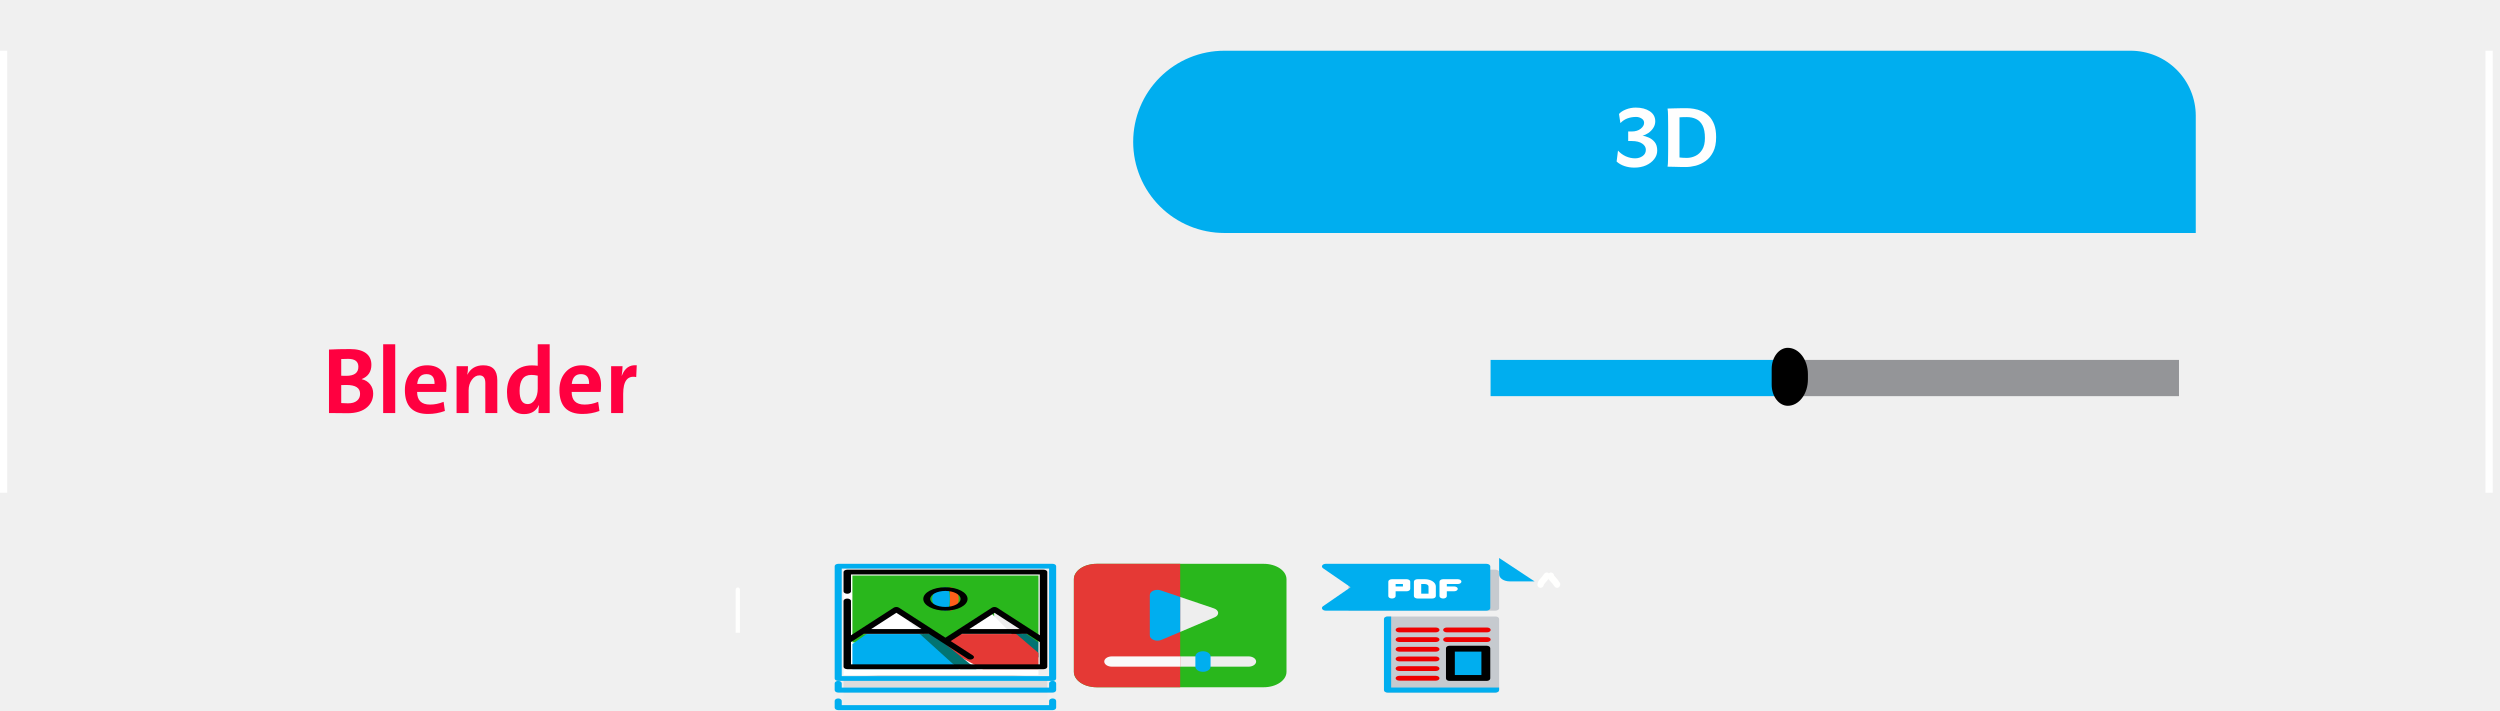
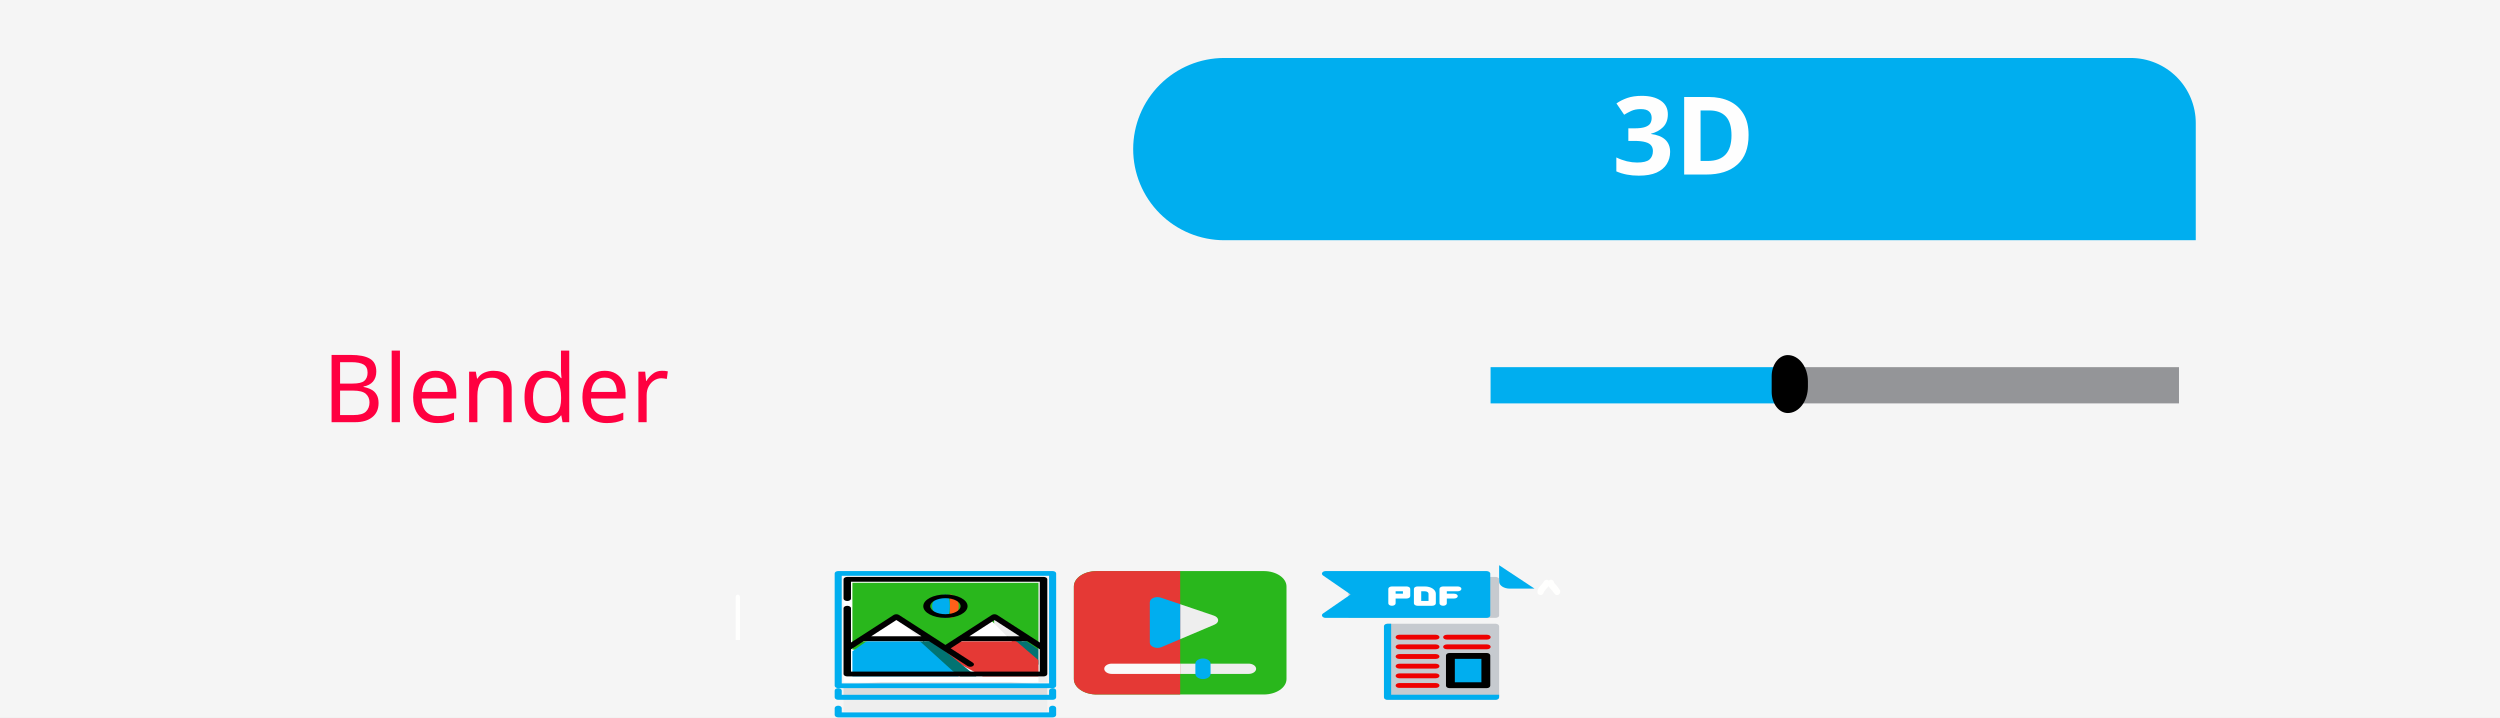
- <svg xmlns="http://www.w3.org/2000/svg" width="345" height="98" viewBox="0 0 345 98" fill="none">
-   <path d="M168.954 7H294.033C295.213 7 296.381 7.232 297.471 7.684C298.56 8.135 299.551 8.797 300.385 9.631C301.219 10.465 301.881 11.456 302.332 12.545C302.784 13.635 303.016 14.803 303.016 15.983V32.152H168.954C165.619 32.152 162.42 30.827 160.061 28.469C157.703 26.11 156.378 22.911 156.378 19.576C156.378 16.241 157.703 13.042 160.061 10.683C162.42 8.325 165.619 7 168.954 7Z" fill="#00AEEF" />
-   <path d="M225.539 23.132C225.051 23.132 224.592 23.059 224.162 22.912C223.737 22.766 223.381 22.558 223.093 22.29L223.283 20.781C223.586 21.118 223.945 21.381 224.36 21.572C224.78 21.757 225.209 21.85 225.649 21.85C226.04 21.85 226.384 21.745 226.682 21.535C226.979 21.325 227.128 21.037 227.128 20.671C227.128 20.329 226.96 20.044 226.623 19.814C226.286 19.58 225.805 19.462 225.18 19.462H224.689V18.144H225.18C225.683 18.144 226.093 18.02 226.411 17.77C226.728 17.521 226.887 17.248 226.887 16.95C226.887 16.701 226.772 16.503 226.542 16.357C226.313 16.21 226.062 16.137 225.788 16.137C225.363 16.137 224.973 16.201 224.616 16.328C224.26 16.45 223.925 16.669 223.613 16.987L223.422 15.727C223.642 15.473 223.967 15.263 224.396 15.097C224.826 14.931 225.271 14.848 225.729 14.848C226.521 14.848 227.167 15.017 227.67 15.354C228.173 15.69 228.425 16.152 228.425 16.738C228.425 17.075 228.332 17.385 228.146 17.668C227.961 17.946 227.731 18.178 227.458 18.364C227.189 18.544 226.926 18.662 226.667 18.715C226.926 18.759 227.214 18.85 227.531 18.986C227.849 19.123 228.122 19.333 228.352 19.616C228.581 19.899 228.696 20.288 228.696 20.781C228.696 21.21 228.557 21.604 228.278 21.96C228.005 22.316 227.631 22.602 227.158 22.817C226.684 23.027 226.145 23.132 225.539 23.132ZM232.644 23.051C232.458 23.051 232.224 23.049 231.94 23.044C231.662 23.039 231.384 23.032 231.105 23.022C230.827 23.017 230.593 23.012 230.402 23.007C230.217 23.002 230.124 23 230.124 23C230.163 22.78 230.185 22.446 230.19 21.997C230.2 21.547 230.205 21.049 230.205 20.502V17.507C230.205 16.97 230.2 16.469 230.19 16.005C230.185 15.541 230.163 15.2 230.124 14.98C230.29 14.97 230.529 14.963 230.842 14.958C231.159 14.948 231.494 14.941 231.845 14.936C232.197 14.931 232.502 14.929 232.761 14.929C233.063 14.929 233.396 14.958 233.757 15.017C234.123 15.075 234.484 15.183 234.841 15.339C235.202 15.495 235.532 15.722 235.83 16.02C236.132 16.318 236.374 16.704 236.555 17.177C236.735 17.651 236.826 18.237 236.826 18.935C236.826 19.755 236.689 20.432 236.416 20.964C236.147 21.496 235.798 21.916 235.368 22.224C234.943 22.526 234.489 22.741 234.006 22.868C233.522 22.99 233.068 23.051 232.644 23.051ZM232.775 21.791C233.186 21.791 233.581 21.701 233.962 21.52C234.348 21.34 234.663 21.049 234.907 20.649C235.156 20.244 235.28 19.709 235.28 19.045C235.28 18.317 235.173 17.744 234.958 17.324C234.743 16.904 234.448 16.606 234.072 16.43C233.701 16.25 233.276 16.159 232.797 16.159C232.646 16.159 232.465 16.162 232.255 16.166C232.05 16.171 231.889 16.179 231.772 16.189V21.733C231.879 21.743 232.019 21.755 232.189 21.77C232.365 21.784 232.561 21.791 232.775 21.791Z" fill="#FEFEFE" />
-   <path d="M300.7 49.668H247.7V54.668H300.7V49.668Z" fill="#949598" />
-   <path d="M247.7 49.668H205.7V54.668H247.7V49.668Z" fill="#00AEEF" />
-   <path d="M246.714 48C247.451 48 248.158 48.383 248.679 49.066C249.2 49.749 249.492 50.675 249.492 51.64V52.357C249.492 52.835 249.421 53.309 249.281 53.751C249.142 54.193 248.937 54.594 248.679 54.933C248.421 55.271 248.115 55.539 247.778 55.723C247.441 55.906 247.079 56 246.714 56C246.422 56 246.133 55.925 245.864 55.778C245.594 55.632 245.349 55.417 245.142 55.146C244.936 54.875 244.772 54.554 244.661 54.2C244.549 53.847 244.492 53.468 244.492 53.085V50.912C244.492 50.14 244.726 49.399 245.143 48.853C245.56 48.307 246.125 48 246.714 48Z" fill="black" />
-   <path d="M51.5 54.296C51.5 55.053 51.231 55.678 50.694 56.169C50.068 56.74 49.156 57.025 47.958 57.025L46.873 57.013C46.301 57.004 45.81 57 45.4 57V48.24C46.225 48.194 47.196 48.17 48.313 48.17C49.257 48.17 49.983 48.357 50.491 48.729C50.998 49.106 51.252 49.643 51.252 50.341C51.252 51.298 50.81 51.954 49.926 52.309V52.334C50.391 52.432 50.77 52.66 51.062 53.02C51.354 53.384 51.5 53.809 51.5 54.296ZM49.456 50.614C49.456 49.886 48.984 49.523 48.041 49.523C47.77 49.523 47.452 49.531 47.088 49.548V51.852C47.228 51.861 47.459 51.865 47.78 51.865C48.898 51.865 49.456 51.448 49.456 50.614ZM49.691 54.347C49.691 53.534 49.071 53.128 47.831 53.128C47.459 53.128 47.211 53.132 47.088 53.141V55.623C47.507 55.648 47.821 55.661 48.028 55.661C48.565 55.661 48.98 55.538 49.272 55.292C49.551 55.06 49.691 54.745 49.691 54.347ZM52.877 57V47.51H54.541V57H52.877ZM61.618 53.153C61.618 53.538 61.597 53.849 61.555 54.086H57.562C57.562 55.25 58.157 55.832 59.346 55.832C59.972 55.832 60.596 55.705 61.218 55.451L61.396 56.714C60.647 56.989 59.868 57.127 59.06 57.127C56.936 57.127 55.873 56.027 55.873 53.826C55.873 52.832 56.144 52.021 56.686 51.395C57.249 50.739 58 50.411 58.94 50.411C59.837 50.411 60.52 50.676 60.99 51.205C61.409 51.683 61.618 52.332 61.618 53.153ZM59.968 52.982C59.993 52.081 59.621 51.63 58.851 51.63C58.097 51.63 57.672 52.081 57.575 52.982H59.968ZM66.976 57V52.868C66.976 52.157 66.707 51.801 66.169 51.801C65.755 51.801 65.401 52.007 65.109 52.417C64.817 52.823 64.671 53.31 64.671 53.877V57H63.008V50.538H64.582C64.582 50.995 64.551 51.38 64.487 51.693H64.506C64.947 50.839 65.678 50.411 66.703 50.411C67.985 50.411 68.626 51.095 68.626 52.461V57H66.976ZM74.307 57C74.307 56.632 74.332 56.272 74.383 55.921H74.358C73.973 56.738 73.294 57.146 72.32 57.146C71.55 57.146 70.96 56.871 70.549 56.321C70.16 55.796 69.965 55.06 69.965 54.112C69.965 53.007 70.268 52.121 70.873 51.452C71.491 50.767 72.329 50.424 73.387 50.424C73.679 50.424 73.952 50.441 74.206 50.475V47.51H75.856V57H74.307ZM74.206 51.839C73.884 51.772 73.592 51.738 73.33 51.738C72.246 51.738 71.705 52.47 71.705 53.934C71.705 55.153 72.075 55.762 72.815 55.762C73.234 55.762 73.575 55.548 73.837 55.121C74.083 54.719 74.206 54.228 74.206 53.648V51.839ZM82.946 53.153C82.946 53.538 82.925 53.849 82.883 54.086H78.89C78.89 55.25 79.485 55.832 80.674 55.832C81.3 55.832 81.924 55.705 82.546 55.451L82.724 56.714C81.975 56.989 81.197 57.127 80.388 57.127C78.264 57.127 77.202 56.027 77.202 53.826C77.202 52.832 77.472 52.021 78.014 51.395C78.577 50.739 79.328 50.411 80.268 50.411C81.165 50.411 81.848 50.676 82.318 51.205C82.737 51.683 82.946 52.332 82.946 53.153ZM81.296 52.982C81.321 52.081 80.949 51.63 80.179 51.63C79.425 51.63 79 52.081 78.903 52.982H81.296ZM87.796 52.036C86.598 51.799 85.999 52.574 85.999 54.359V57H84.336V50.538H85.911C85.911 50.949 85.87 51.382 85.79 51.839H85.815C86.213 50.794 86.899 50.318 87.872 50.411L87.796 52.036Z" fill="#FF0040" />
-   <path d="M214.46 79.365C214.404 79.111 214.157 78.953 213.927 79.014C213.79 79.075 213.686 79.162 213.627 79.264C213.568 79.366 213.558 79.478 213.598 79.584L213.641 79.772L214.072 79.662L213.645 79.776C213.66 79.853 213.698 79.927 213.757 79.994C213.798 80.046 213.851 80.104 213.909 80.172C214.133 80.406 214.331 80.65 214.504 80.903C214.634 81.125 214.906 81.192 215.109 81.053C215.217 80.962 215.286 80.853 215.31 80.739C215.334 80.624 215.314 80.508 215.25 80.401C215.048 80.092 214.811 79.795 214.54 79.511C214.499 79.466 214.493 79.488 214.484 79.481L214.46 79.365Z" fill="#FFFFFE" />
-   <path d="M213.034 80.758C212.978 81.012 212.731 81.17 212.501 81.109C211.947 80.968 212.176 80.284 212.478 79.953C212.703 79.719 212.901 79.475 213.073 79.222C213.204 79 213.476 78.933 213.679 79.072C213.787 79.164 213.856 79.272 213.88 79.386C213.904 79.501 213.883 79.617 213.82 79.724C213.638 80.034 213.063 80.574 213.028 80.758H213.034Z" fill="#FFFFFE" />
-   <path d="M174.393 77.808H151.339C149.602 77.808 148.195 78.761 148.195 79.937V92.711C148.195 93.886 149.602 94.84 151.339 94.84H174.393C176.13 94.84 177.537 93.886 177.537 92.711V79.937C177.537 78.761 176.13 77.808 174.393 77.808Z" fill="#29B71C" />
-   <path d="M172.297 92.001H153.434C153.156 92.001 152.89 91.926 152.693 91.793C152.497 91.66 152.386 91.479 152.386 91.291C152.386 91.103 152.497 90.922 152.693 90.789C152.89 90.656 153.156 90.582 153.434 90.582H172.297C172.575 90.582 172.842 90.656 173.038 90.789C173.235 90.922 173.345 91.103 173.345 91.291C173.345 91.479 173.235 91.66 173.038 91.793C172.842 91.926 172.575 92.001 172.297 92.001Z" fill="#EEEEEE" />
-   <path d="M166.01 92.71C165.732 92.71 165.466 92.636 165.269 92.503C165.073 92.37 164.962 92.189 164.962 92.001V90.582C164.962 90.393 165.073 90.213 165.269 90.08C165.466 89.947 165.732 89.872 166.01 89.872C166.288 89.872 166.555 89.947 166.751 90.08C166.948 90.213 167.058 90.393 167.058 90.582V92.001C167.058 92.189 166.948 92.37 166.751 92.503C166.555 92.636 166.288 92.71 166.01 92.71Z" fill="#00AEEF" />
-   <path d="M167.53 83.96L160.194 81.477C160.035 81.422 159.857 81.396 159.679 81.401C159.5 81.406 159.327 81.442 159.174 81.505C159.022 81.569 158.896 81.657 158.809 81.763C158.721 81.868 158.675 81.987 158.675 82.108V87.7C158.676 87.827 158.727 87.951 158.823 88.059C158.919 88.168 159.056 88.257 159.219 88.318C159.371 88.379 159.545 88.411 159.722 88.41C159.919 88.41 160.111 88.374 160.278 88.303L167.613 85.195C167.772 85.128 167.902 85.034 167.988 84.921C168.075 84.809 168.116 84.683 168.106 84.556C168.096 84.431 168.038 84.311 167.936 84.206C167.835 84.101 167.695 84.016 167.53 83.96Z" fill="#EEEEEE" />
-   <path d="M151.339 77.808C150.505 77.808 149.705 78.032 149.116 78.431C148.526 78.83 148.195 79.372 148.195 79.937V92.711C148.195 93.275 148.526 93.817 149.116 94.216C149.705 94.615 150.505 94.84 151.339 94.84H162.866V77.808H151.339Z" fill="#E53935" />
-   <path d="M153.434 90.582C153.156 90.582 152.89 90.656 152.693 90.789C152.497 90.922 152.386 91.103 152.386 91.291C152.386 91.479 152.497 91.66 152.693 91.793C152.89 91.926 153.156 92.001 153.434 92.001H162.866V90.582H153.434Z" fill="#FAFAFA" />
-   <path d="M160.194 81.477C160.035 81.422 159.857 81.396 159.679 81.401C159.5 81.406 159.327 81.442 159.174 81.505C159.022 81.569 158.896 81.657 158.809 81.763C158.721 81.868 158.675 81.987 158.675 82.108V87.7C158.676 87.827 158.727 87.951 158.823 88.059C158.919 88.168 159.056 88.257 159.219 88.318C159.371 88.379 159.545 88.411 159.722 88.41C159.919 88.41 160.111 88.374 160.278 88.303L162.866 87.204V82.378L160.194 81.477Z" fill="#00AEEF" />
-   <path d="M208.347 80.231H211.77L206.88 77V79.261C206.88 79.797 207.536 80.231 208.347 80.231Z" fill="#00AEEF" />
-   <path d="M206.347 78.615H186.095V84.269H206.347C206.641 84.269 206.88 84.128 206.88 83.955V78.929C206.88 78.756 206.641 78.615 206.347 78.615Z" fill="#C6CACF" />
-   <path d="M205.136 84.269H182.95C182.486 84.269 182.253 83.882 182.582 83.656L186.381 81.038L182.582 78.42C182.253 78.194 182.486 77.808 182.95 77.808H205.136C205.424 77.808 205.657 77.968 205.657 78.167V83.91C205.657 84.108 205.424 84.269 205.136 84.269Z" fill="#00AEEF" />
-   <path d="M194.109 79.93H192.091C191.812 79.93 191.586 80.079 191.586 80.263V82.263C191.586 82.447 191.812 82.597 192.091 82.597C192.37 82.597 192.596 82.447 192.596 82.263V81.597H194.109C194.388 81.597 194.614 81.447 194.614 81.263V80.263C194.614 80.079 194.388 79.93 194.109 79.93ZM193.605 80.93H192.596V80.596H193.605V80.93Z" fill="white" />
-   <path d="M196.632 79.93H195.623C195.345 79.93 195.119 80.079 195.119 80.263V82.263C195.119 82.447 195.345 82.597 195.623 82.597H197.642C197.92 82.597 198.146 82.447 198.146 82.263V80.93C198.146 80.378 197.467 79.93 196.632 79.93ZM197.137 81.93H196.128V80.596H196.632C196.911 80.596 197.137 80.746 197.137 80.93L197.137 81.93Z" fill="white" />
-   <path d="M201.174 79.93H199.155C198.877 79.93 198.651 80.079 198.651 80.263V82.263C198.651 82.447 198.877 82.597 199.155 82.597C199.434 82.597 199.66 82.447 199.66 82.263V81.597H200.669C200.948 81.597 201.174 81.447 201.174 81.263C201.174 81.079 200.948 80.93 200.669 80.93H199.66V80.596H201.174C201.453 80.596 201.678 80.447 201.678 80.263C201.678 80.079 201.452 79.93 201.174 79.93Z" fill="white" />
-   <path d="M206.383 95.577H191.483C191.208 95.577 190.986 95.42 190.986 95.227V85.427C190.986 85.234 191.208 85.077 191.483 85.077H206.383C206.657 85.077 206.88 85.234 206.88 85.427V95.227C206.88 95.42 206.657 95.577 206.383 95.577Z" fill="#C6CACF" />
-   <path d="M191.979 94.877V85.077H191.483C191.208 85.077 190.986 85.234 190.986 85.427V95.227C190.986 95.42 191.208 95.577 191.483 95.577H206.383C206.657 95.577 206.88 95.42 206.88 95.227V94.877H191.979Z" fill="#00AEEF" />
-   <path d="M205.187 93.961H200.014C199.755 93.961 199.544 93.806 199.544 93.615V89.461C199.544 89.27 199.755 89.115 200.014 89.115H205.187C205.447 89.115 205.657 89.27 205.657 89.461V93.615C205.657 93.806 205.447 93.961 205.187 93.961Z" fill="black" />
-   <path d="M204.434 89.923H200.767V93.154H204.434V89.923Z" fill="#00AEEF" />
-   <path d="M205.21 87.264H199.66C199.381 87.264 199.155 87.114 199.155 86.93C199.155 86.746 199.381 86.597 199.66 86.597H205.21C205.489 86.597 205.715 86.746 205.715 86.93C205.715 87.114 205.489 87.264 205.21 87.264Z" fill="#EF0000" />
-   <path d="M205.21 88.597H199.66C199.381 88.597 199.155 88.448 199.155 88.264C199.155 88.08 199.381 87.93 199.66 87.93H205.21C205.489 87.93 205.715 88.08 205.715 88.264C205.715 88.448 205.489 88.597 205.21 88.597Z" fill="#EF0000" />
-   <path d="M198.146 87.264H193.1C192.821 87.264 192.595 87.114 192.595 86.93C192.595 86.746 192.821 86.597 193.1 86.597H198.146C198.424 86.597 198.65 86.746 198.65 86.93C198.65 87.114 198.424 87.264 198.146 87.264Z" fill="#EF0000" />
-   <path d="M198.145 88.597H193.099C192.821 88.597 192.595 88.448 192.595 88.264C192.595 88.08 192.821 87.93 193.099 87.93H198.145C198.424 87.93 198.65 88.08 198.65 88.264C198.65 88.448 198.424 88.597 198.145 88.597Z" fill="#EF0000" />
-   <path d="M198.145 89.931H193.099C192.821 89.931 192.595 89.781 192.595 89.597C192.595 89.413 192.821 89.264 193.099 89.264H198.145C198.424 89.264 198.65 89.413 198.65 89.597C198.65 89.781 198.424 89.931 198.145 89.931Z" fill="#EF0000" />
-   <path d="M198.145 91.264H193.099C192.821 91.264 192.595 91.115 192.595 90.93C192.595 90.746 192.821 90.597 193.099 90.597H198.145C198.424 90.597 198.65 90.746 198.65 90.93C198.65 91.115 198.424 91.264 198.145 91.264Z" fill="#EF0000" />
-   <path d="M198.145 92.597H193.099C192.821 92.597 192.595 92.448 192.595 92.264C192.595 92.08 192.821 91.931 193.099 91.931H198.145C198.424 91.931 198.65 92.08 198.65 92.264C198.65 92.448 198.424 92.597 198.145 92.597Z" fill="#EF0000" />
-   <path d="M198.145 93.931H193.099C192.821 93.931 192.595 93.782 192.595 93.597C192.595 93.413 192.821 93.264 193.099 93.264H198.145C198.424 93.264 198.65 93.413 198.65 93.597C198.65 93.782 198.424 93.931 198.145 93.931Z" fill="#EF0000" />
-   <path d="M116.407 95.173V97.192H144.527V95.173L130.531 93.961L116.407 95.173Z" fill="#EEEEEE" />
-   <path d="M116.407 93.558V95.577H144.527V93.558L130.531 92.346L116.407 93.558Z" fill="#DCDCDC" />
-   <path d="M144.527 78.615V93.154H142.693L138.414 85.885L142.693 78.615H144.527Z" fill="#EEEEEE" />
-   <path d="M143.305 78.615V79.844L138.874 85.885L143.305 91.925V93.154H116.407V78.615H143.305Z" fill="white" />
-   <path d="M117.631 79.423V88.637L130.468 89.923L143.305 88.637V79.423H117.631Z" fill="#29B71C" />
-   <path d="M131.079 81.039V84.269C131.754 84.269 132.301 83.546 132.301 82.654C132.301 81.762 131.754 81.039 131.079 81.039Z" fill="#FE5F1A" />
-   <path d="M130.59 81.039C130.86 81.039 131.079 81.762 131.079 82.654C131.079 83.546 130.86 84.269 130.59 84.269C129.51 84.269 128.634 83.546 128.634 82.654C128.634 81.762 129.51 81.039 130.59 81.039Z" fill="#00AEEF" />
-   <path d="M143.304 90.731L135.969 86.692L141.422 87.337L143.305 88.639L143.304 90.731Z" fill="#027372" />
-   <path d="M140.339 87.568L136.85 85.885L132.357 87.568L129.856 89.23L135.625 92.346H143.305V90.108L140.339 87.568Z" fill="#E53935" />
-   <path d="M142.082 87.442L141.057 87.5L137.192 86.305V84.269L142.082 87.442Z" fill="#EEEEEE" />
-   <path d="M132.301 87.5L136.431 84.269L139.637 87.5L132.301 87.5Z" fill="white" />
-   <path d="M134.746 92.346H132.511L123.743 86.692L128.599 87.365L134.746 92.346Z" fill="#027372" />
-   <path d="M127.027 87.568L132.302 92.346H117.631V88.871L119.484 87.568L123.731 85.885L127.027 87.568Z" fill="#00AEEF" />
-   <path d="M128.634 87.442L127.608 87.5L123.743 86.305V84.269L128.634 87.442Z" fill="#EEEEEE" />
-   <path d="M118.853 87.5L123.671 84.269L127.411 87.5L118.853 87.5Z" fill="white" />
-   <path d="M145.262 96.385C144.993 96.385 144.774 96.54 144.774 96.731V97.308H116.161V96.731C116.161 96.54 115.942 96.385 115.673 96.385C115.403 96.385 115.185 96.54 115.185 96.731V97.654C115.185 97.845 115.403 98 115.673 98H145.262C145.532 98 145.75 97.845 145.75 97.654V96.731C145.75 96.54 145.532 96.385 145.262 96.385Z" fill="#00AEEF" />
-   <path d="M145.262 93.961C144.993 93.961 144.774 94.116 144.774 94.308V94.885H116.161V94.308C116.161 94.116 115.942 93.961 115.673 93.961C115.403 93.961 115.185 94.116 115.185 94.308V95.231C115.185 95.422 115.403 95.577 115.673 95.577H145.262C145.532 95.577 145.75 95.422 145.75 95.231V94.308C145.75 94.116 145.532 93.961 145.262 93.961Z" fill="#00AEEF" />
-   <path d="M145.262 77.808H115.673C115.403 77.808 115.185 77.954 115.185 78.135V93.634C115.185 93.815 115.403 93.962 115.673 93.962H145.262C145.532 93.962 145.75 93.815 145.75 93.634V78.135C145.75 77.954 145.532 77.808 145.262 77.808ZM144.774 93.307H116.161V78.463H144.774V93.307Z" fill="#00AEEF" />
-   <path d="M133.524 82.654C133.524 81.763 132.153 81.039 130.468 81.039C128.782 81.039 127.411 81.763 127.411 82.654C127.411 83.545 128.782 84.269 130.468 84.269C132.153 84.269 133.524 83.545 133.524 82.654ZM128.376 82.654C128.376 82.044 129.314 81.549 130.468 81.549C131.621 81.549 132.559 82.044 132.559 82.654C132.559 83.263 131.621 83.759 130.468 83.759C129.314 83.759 128.376 83.263 128.376 82.654Z" fill="black" />
-   <path d="M116.407 92.014C116.407 92.197 116.638 92.346 116.922 92.346H144.013C144.297 92.346 144.527 92.197 144.527 92.014V78.947C144.527 78.764 144.297 78.615 144.013 78.615H116.922C116.638 78.615 116.407 78.764 116.407 78.947V81.605C116.407 81.788 116.638 81.937 116.922 81.937C117.206 81.937 117.436 81.788 117.436 81.605V79.28H143.498V87.668L137.604 83.862C137.403 83.732 137.077 83.732 136.876 83.862L130.467 88.001L124.058 83.862C123.857 83.732 123.532 83.732 123.331 83.862L117.436 87.668V82.934C117.436 82.75 117.206 82.602 116.922 82.602C116.638 82.602 116.407 82.75 116.407 82.934V92.014ZM137.24 84.566L140.713 86.809H133.767L137.24 84.566ZM123.695 84.566L127.168 86.809H120.221L123.695 84.566ZM119.192 87.474H128.197L130.103 88.705C130.104 88.706 133.533 90.92 133.533 90.92C133.633 90.985 133.765 91.017 133.897 91.017C134.028 91.017 134.16 90.985 134.26 90.92C134.461 90.79 134.461 90.58 134.26 90.45L131.195 88.47L132.738 87.474H141.742L143.498 88.608V91.682H117.436V88.608L119.192 87.474Z" fill="black" />
-   <path fill-rule="evenodd" clip-rule="evenodd" d="M101.819 81.065C101.981 81.065 102.114 81.207 102.114 81.38V87.317H101.524V81.38C101.524 81.204 101.656 81.065 101.819 81.065Z" fill="#FFFFFE" />
-   <g filter="url(#filter0_d_74_7973)">
-     <mask id="path-55-inside-1_74_7973" fill="white">
-       <path d="M307.492 73H51.492V73H307.492V73Z" />
+ <svg xmlns="http://www.w3.org/2000/svg" width="345" height="99" viewBox="0 0 345 99" fill="none">
+   <rect width="345" height="99" fill="#F5F5F5" />
+   <g filter="url(#filter0_d_0_1)">
+     <mask id="path-1-inside-1_0_1" fill="white">
+       <path d="M307.492 1H51.492H307.492Z" />
    </mask>
-     <path d="M307.492 73H51.492V73H307.492V73Z" fill="#231F20" />
-     <path d="M307.492 72.7H51.492V73.3H307.492V72.7ZM51.492 73.3H307.492V72.7H51.492V73.3Z" fill="black" mask="url(#path-55-inside-1_74_7973)" />
+     <path d="M307.492 1H51.492H307.492Z" fill="#231F20" />
+     <path d="M307.492 1H51.492H307.492Z" stroke="black" stroke-width="0.6" mask="url(#path-1-inside-1_0_1)" />
  </g>
-   <path d="M343.492 7L343.492 68" stroke="white" />
-   <path d="M0.492 7L0.492 68" stroke="white" />
+   <path d="M168.954 8H294.033C295.213 8 296.381 8.232 297.471 8.684C298.56 9.135 299.551 9.797 300.385 10.631C301.219 11.465 301.881 12.456 302.332 13.545C302.784 14.635 303.016 15.803 303.016 16.983V33.152H168.954C165.619 33.152 162.42 31.827 160.061 29.469C157.703 27.11 156.378 23.911 156.378 20.576C156.378 17.241 157.703 14.042 160.061 11.683C162.42 9.325 165.619 8 168.954 8Z" fill="#00AEEF" />
+   <text fill="#FEFEFE" xml:space="preserve" style="white-space: pre" font-family="Harmattan" font-size="15" font-weight="bold" letter-spacing="0em">
+     <tspan x="222.492" y="24.087">3D </tspan>
+   </text>
+   <path d="M300.7 50.668H247.7V55.668H300.7V50.668Z" fill="#949598" />
+   <path d="M247.7 50.668H205.7V55.668H247.7V50.668Z" fill="#00AEEF" />
+   <path d="M246.714 49C247.451 49 248.158 49.383 248.679 50.066C249.2 50.749 249.492 51.675 249.492 52.64V53.357C249.492 53.835 249.421 54.309 249.281 54.751C249.142 55.193 248.937 55.594 248.679 55.933C248.421 56.271 248.115 56.539 247.778 56.723C247.441 56.906 247.079 57 246.714 57C246.422 57 246.133 56.925 245.864 56.778C245.594 56.632 245.349 56.417 245.142 56.146C244.936 55.875 244.772 55.554 244.661 55.2C244.549 54.847 244.492 54.468 244.492 54.085V51.912C244.492 51.14 244.726 50.399 245.143 49.853C245.56 49.307 246.125 49 246.714 49Z" fill="black" />
+   <text fill="#FF0040" xml:space="preserve" style="white-space: pre" font-family="Bahij TheSansArabic" font-size="13" font-weight="500" letter-spacing="0em">
+     <tspan x="44.492" y="58.261">Blender </tspan>
+   </text>
+   <path d="M214.46 80.364C214.404 80.11 214.157 79.952 213.927 80.013C213.79 80.075 213.686 80.162 213.627 80.264C213.568 80.366 213.558 80.477 213.598 80.583L213.641 80.771L214.072 80.661L213.645 80.775C213.66 80.852 213.698 80.926 213.757 80.993C213.798 81.045 213.851 81.103 213.909 81.171C214.133 81.405 214.331 81.65 214.504 81.902C214.634 82.124 214.906 82.191 215.109 82.052C215.217 81.961 215.286 81.853 215.31 81.738C215.334 81.624 215.314 81.507 215.25 81.4C215.048 81.092 214.811 80.794 214.54 80.51C214.499 80.465 214.493 80.487 214.484 80.48L214.46 80.364Z" fill="#FFFFFE" />
+   <path d="M213.034 81.758C212.978 82.012 212.731 82.17 212.501 82.109C211.947 81.968 212.176 81.284 212.478 80.953C212.703 80.719 212.901 80.475 213.073 80.222C213.204 80 213.476 79.933 213.679 80.072C213.787 80.164 213.856 80.272 213.88 80.386C213.904 80.501 213.883 80.617 213.82 80.724C213.638 81.034 213.063 81.574 213.028 81.758H213.034Z" fill="#FFFFFE" />
+   <path d="M174.393 78.808H151.339C149.602 78.808 148.195 79.761 148.195 80.937V93.711C148.195 94.886 149.602 95.84 151.339 95.84H174.393C176.13 95.84 177.537 94.886 177.537 93.711V80.937C177.537 79.761 176.13 78.808 174.393 78.808Z" fill="#29B71C" />
+   <path d="M172.297 93.001H153.434C153.156 93.001 152.89 92.927 152.693 92.793C152.497 92.66 152.386 92.48 152.386 92.292C152.386 92.103 152.497 91.923 152.693 91.79C152.89 91.657 153.156 91.582 153.434 91.582H172.297C172.575 91.582 172.842 91.657 173.038 91.79C173.235 91.923 173.345 92.103 173.345 92.292C173.345 92.48 173.235 92.66 173.038 92.793C172.842 92.927 172.575 93.001 172.297 93.001Z" fill="#EEEEEE" />
+   <path d="M166.01 93.711C165.732 93.711 165.466 93.636 165.269 93.503C165.073 93.37 164.962 93.189 164.962 93.001V91.582C164.962 91.394 165.073 91.213 165.269 91.08C165.466 90.947 165.732 90.872 166.01 90.872C166.288 90.872 166.555 90.947 166.751 91.08C166.948 91.213 167.058 91.394 167.058 91.582V93.001C167.058 93.189 166.948 93.37 166.751 93.503C166.555 93.636 166.288 93.711 166.01 93.711Z" fill="#00AEEF" />
+   <path d="M167.53 84.96L160.194 82.476C160.035 82.422 159.857 82.396 159.679 82.401C159.5 82.406 159.327 82.442 159.174 82.505C159.022 82.569 158.896 82.657 158.809 82.763C158.721 82.868 158.675 82.987 158.675 83.108V88.7C158.676 88.827 158.727 88.951 158.823 89.059C158.919 89.168 159.056 89.257 159.219 89.317C159.371 89.379 159.545 89.411 159.722 89.41C159.919 89.41 160.111 89.373 160.278 89.303L167.613 86.195C167.772 86.128 167.902 86.033 167.988 85.921C168.075 85.809 168.116 85.683 168.106 85.556C168.096 85.431 168.038 85.31 167.936 85.206C167.835 85.101 167.695 85.016 167.53 84.96Z" fill="#EEEEEE" />
+   <path d="M151.339 78.808C150.505 78.808 149.705 79.032 149.116 79.431C148.526 79.83 148.195 80.372 148.195 80.937V93.711C148.195 94.275 148.526 94.817 149.116 95.216C149.705 95.615 150.505 95.84 151.339 95.84H162.866V78.808H151.339Z" fill="#E53935" />
+   <path d="M153.434 91.582C153.156 91.582 152.89 91.657 152.693 91.79C152.497 91.923 152.386 92.103 152.386 92.292C152.386 92.48 152.497 92.66 152.693 92.793C152.89 92.927 153.156 93.001 153.434 93.001H162.866V91.582H153.434Z" fill="#FAFAFA" />
+   <path d="M160.194 82.476C160.035 82.422 159.857 82.396 159.679 82.401C159.5 82.406 159.327 82.442 159.174 82.505C159.022 82.569 158.896 82.657 158.809 82.763C158.721 82.868 158.675 82.987 158.675 83.108V88.7C158.676 88.827 158.727 88.951 158.823 89.059C158.919 89.168 159.056 89.257 159.219 89.317C159.371 89.379 159.545 89.411 159.722 89.41C159.919 89.41 160.111 89.373 160.278 89.303L162.866 88.203V83.378L160.194 82.476Z" fill="#00AEEF" />
+   <path d="M208.347 81.231H211.77L206.88 78V80.261C206.88 80.797 207.537 81.231 208.347 81.231Z" fill="#00AEEF" />
+   <path d="M206.347 79.615H186.095V85.269H206.347C206.641 85.269 206.879 85.128 206.879 84.955V79.929C206.879 79.756 206.641 79.615 206.347 79.615Z" fill="#C6CACF" />
+   <path d="M205.136 85.269H182.95C182.486 85.269 182.253 84.882 182.582 84.656L186.381 82.038L182.582 79.42C182.253 79.194 182.486 78.808 182.95 78.808H205.136C205.424 78.808 205.657 78.968 205.657 79.167V84.91C205.657 85.108 205.424 85.269 205.136 85.269Z" fill="#00AEEF" />
+   <path d="M194.109 80.93H192.091C191.812 80.93 191.586 81.079 191.586 81.263V83.263C191.586 83.447 191.812 83.597 192.091 83.597C192.37 83.597 192.596 83.447 192.596 83.263V82.597H194.109C194.388 82.597 194.614 82.447 194.614 82.263V81.263C194.614 81.079 194.388 80.93 194.109 80.93ZM193.605 81.93H192.596V81.596H193.605V81.93Z" fill="white" />
+   <path d="M196.632 80.93H195.623C195.345 80.93 195.119 81.079 195.119 81.263V83.263C195.119 83.447 195.345 83.597 195.623 83.597H197.642C197.92 83.597 198.146 83.447 198.146 83.263V81.93C198.146 81.378 197.467 80.93 196.632 80.93ZM197.137 82.93H196.128V81.596H196.632C196.911 81.596 197.137 81.746 197.137 81.93L197.137 82.93Z" fill="white" />
+   <path d="M201.174 80.93H199.155C198.877 80.93 198.651 81.079 198.651 81.263V83.263C198.651 83.447 198.877 83.597 199.155 83.597C199.434 83.597 199.66 83.447 199.66 83.263V82.597H200.669C200.948 82.597 201.174 82.447 201.174 82.263C201.174 82.079 200.948 81.93 200.669 81.93H199.66V81.596H201.174C201.452 81.596 201.678 81.447 201.678 81.263C201.678 81.079 201.452 80.93 201.174 80.93Z" fill="white" />
+   <path d="M206.383 96.577H191.483C191.208 96.577 190.986 96.42 190.986 96.227V86.427C190.986 86.234 191.208 86.077 191.483 86.077H206.383C206.657 86.077 206.88 86.234 206.88 86.427V96.227C206.88 96.421 206.657 96.577 206.383 96.577Z" fill="#C6CACF" />
+   <path d="M191.979 95.877V86.077H191.483C191.208 86.077 190.986 86.234 190.986 86.427V96.227C190.986 96.421 191.208 96.577 191.483 96.577H206.383C206.657 96.577 206.88 96.42 206.88 96.227V95.877H191.979Z" fill="#00AEEF" />
+   <path d="M205.187 94.961H200.014C199.755 94.961 199.544 94.806 199.544 94.615V90.461C199.544 90.27 199.755 90.115 200.014 90.115H205.187C205.447 90.115 205.657 90.27 205.657 90.461V94.615C205.657 94.806 205.446 94.961 205.187 94.961Z" fill="black" />
+   <path d="M204.434 90.923H200.767V94.154H204.434V90.923Z" fill="#00AEEF" />
+   <path d="M205.21 88.263H199.66C199.381 88.263 199.155 88.114 199.155 87.93C199.155 87.746 199.381 87.597 199.66 87.597H205.21C205.489 87.597 205.715 87.746 205.715 87.93C205.715 88.114 205.489 88.263 205.21 88.263Z" fill="#EF0000" />
+   <path d="M205.21 89.596H199.66C199.381 89.596 199.155 89.447 199.155 89.263C199.155 89.079 199.381 88.93 199.66 88.93H205.21C205.489 88.93 205.715 89.079 205.715 89.263C205.715 89.447 205.489 89.596 205.21 89.596Z" fill="#EF0000" />
+   <path d="M198.146 88.263H193.1C192.821 88.263 192.595 88.114 192.595 87.93C192.595 87.746 192.821 87.597 193.1 87.597H198.146C198.424 87.597 198.65 87.746 198.65 87.93C198.65 88.114 198.424 88.263 198.146 88.263Z" fill="#EF0000" />
+   <path d="M198.146 89.596H193.1C192.821 89.596 192.595 89.447 192.595 89.263C192.595 89.079 192.821 88.93 193.1 88.93H198.146C198.424 88.93 198.65 89.079 198.65 89.263C198.65 89.447 198.424 89.596 198.146 89.596Z" fill="#EF0000" />
+   <path d="M198.146 90.93H193.1C192.821 90.93 192.595 90.781 192.595 90.597C192.595 90.413 192.821 90.264 193.1 90.264H198.146C198.424 90.264 198.65 90.413 198.65 90.597C198.65 90.781 198.424 90.93 198.146 90.93Z" fill="#EF0000" />
+   <path d="M198.146 92.263H193.1C192.821 92.263 192.595 92.114 192.595 91.93C192.595 91.746 192.821 91.597 193.1 91.597H198.146C198.424 91.597 198.65 91.746 198.65 91.93C198.65 92.114 198.424 92.263 198.146 92.263Z" fill="#EF0000" />
+   <path d="M198.146 93.597H193.1C192.821 93.597 192.595 93.448 192.595 93.264C192.595 93.08 192.821 92.931 193.1 92.931H198.146C198.424 92.931 198.65 93.08 198.65 93.264C198.65 93.448 198.424 93.597 198.146 93.597Z" fill="#EF0000" />
+   <path d="M198.146 94.93H193.1C192.821 94.93 192.595 94.781 192.595 94.597C192.595 94.413 192.821 94.264 193.1 94.264H198.146C198.424 94.264 198.65 94.413 198.65 94.597C198.65 94.781 198.424 94.93 198.146 94.93Z" fill="#EF0000" />
+   <path d="M116.407 96.174V98.193H144.527V96.174L130.531 94.962L116.407 96.174Z" fill="#EEEEEE" />
+   <path d="M116.407 94.557V96.576H144.527V94.557L130.531 93.346L116.407 94.557Z" fill="#DCDCDC" />
+   <path d="M144.527 79.615V94.154H142.693L138.414 86.885L142.693 79.615H144.527Z" fill="#EEEEEE" />
+   <path d="M143.305 79.615V80.844L138.874 86.885L143.305 92.925V94.154H116.407V79.615H143.305Z" fill="white" />
+   <path d="M117.631 80.423V89.637L130.468 90.923L143.305 89.637V80.423H117.631Z" fill="#29B71C" />
+   <path d="M131.079 82.038V85.269C131.754 85.269 132.301 84.546 132.301 83.653C132.301 82.761 131.754 82.038 131.079 82.038Z" fill="#FE5F1A" />
+   <path d="M130.59 82.038C130.86 82.038 131.079 82.761 131.079 83.653C131.079 84.546 130.86 85.269 130.59 85.269C129.51 85.269 128.634 84.546 128.634 83.653C128.634 82.761 129.51 82.038 130.59 82.038Z" fill="#00AEEF" />
+   <path d="M143.305 91.731L135.969 87.692L141.422 88.337L143.305 89.639L143.305 91.731Z" fill="#027372" />
+   <path d="M140.339 88.568L136.85 86.885L132.357 88.568L129.856 90.23L135.625 93.346H143.305V91.108L140.339 88.568Z" fill="#E53935" />
+   <path d="M142.082 88.443L141.057 88.5L137.192 87.305V85.269L142.082 88.443Z" fill="#EEEEEE" />
+   <path d="M132.301 88.5L136.431 85.269L139.637 88.5L132.301 88.5Z" fill="white" />
+   <path d="M134.746 93.346H132.511L123.743 87.692L128.599 88.365L134.746 93.346Z" fill="#027372" />
+   <path d="M127.027 88.568L132.302 93.346H117.631V89.871L119.484 88.568L123.731 86.885L127.027 88.568Z" fill="#00AEEF" />
+   <path d="M128.633 88.443L127.608 88.5L123.743 87.305V85.269L128.633 88.443Z" fill="#EEEEEE" />
+   <path d="M118.853 88.5L123.671 85.269L127.411 88.5L118.853 88.5Z" fill="white" />
+   <path d="M145.262 97.385C144.993 97.385 144.774 97.54 144.774 97.731V98.308H116.16V97.731C116.16 97.54 115.942 97.385 115.673 97.385C115.403 97.385 115.185 97.54 115.185 97.731V98.654C115.185 98.845 115.403 99 115.673 99H145.262C145.531 99 145.75 98.845 145.75 98.654V97.731C145.75 97.54 145.531 97.385 145.262 97.385Z" fill="#00AEEF" />
+   <path d="M145.262 94.962C144.993 94.962 144.774 95.117 144.774 95.308V95.885H116.16V95.308C116.16 95.117 115.942 94.962 115.673 94.962C115.403 94.962 115.185 95.117 115.185 95.308V96.231C115.185 96.422 115.403 96.577 115.673 96.577H145.262C145.531 96.577 145.75 96.422 145.75 96.231V95.308C145.75 95.117 145.531 94.962 145.262 94.962Z" fill="#00AEEF" />
+   <path d="M145.262 78.808H115.673C115.403 78.808 115.185 78.954 115.185 79.135V94.634C115.185 94.815 115.403 94.962 115.673 94.962H145.262C145.531 94.962 145.75 94.815 145.75 94.634V79.135C145.75 78.954 145.531 78.808 145.262 78.808ZM144.774 94.307H116.16V79.463H144.774V94.307Z" fill="#00AEEF" />
+   <path d="M133.524 83.653C133.524 82.763 132.153 82.038 130.468 82.038C128.782 82.038 127.411 82.763 127.411 83.653C127.411 84.544 128.782 85.269 130.468 85.269C132.153 85.269 133.524 84.544 133.524 83.653ZM128.376 83.653C128.376 83.044 129.315 82.548 130.468 82.548C131.621 82.548 132.559 83.044 132.559 83.653C132.559 84.263 131.621 84.759 130.468 84.759C129.315 84.759 128.376 84.263 128.376 83.653Z" fill="black" />
+   <path d="M116.407 93.014C116.407 93.197 116.638 93.346 116.922 93.346H144.013C144.297 93.346 144.527 93.197 144.527 93.014V79.947C144.527 79.764 144.297 79.615 144.013 79.615H116.922C116.638 79.615 116.407 79.764 116.407 79.947V82.605C116.407 82.788 116.638 82.937 116.922 82.937C117.206 82.937 117.436 82.788 117.436 82.605V80.28H143.498V88.668L137.604 84.862C137.403 84.732 137.077 84.732 136.876 84.862L130.467 89.001L124.058 84.862C123.857 84.732 123.532 84.732 123.331 84.862L117.436 88.668V83.934C117.436 83.75 117.206 83.602 116.922 83.602C116.638 83.602 116.407 83.75 116.407 83.934V93.014ZM137.24 85.566L140.713 87.809H133.767L137.24 85.566ZM123.695 85.566L127.168 87.809H120.221L123.695 85.566ZM119.192 88.474H128.197L130.103 89.705C130.104 89.706 133.533 91.92 133.533 91.92C133.633 91.985 133.765 92.017 133.897 92.017C134.028 92.017 134.16 91.985 134.26 91.92C134.461 91.79 134.461 91.58 134.26 91.45L131.195 89.47L132.738 88.474H141.742L143.498 89.608V92.682H117.436V89.608L119.192 88.474Z" fill="black" />
+   <path fill-rule="evenodd" clip-rule="evenodd" d="M101.819 82.064C101.981 82.064 102.114 82.207 102.114 82.38V88.317H101.524V82.38C101.524 82.204 101.656 82.064 101.819 82.064Z" fill="#FFFFFE" />
+   <g filter="url(#filter1_d_0_1)">
+     <mask id="path-56-inside-2_0_1" fill="white">
+       <path d="M307.492 74H51.492H307.492Z" />
+     </mask>
+     <path d="M307.492 74H51.492H307.492Z" fill="#231F20" />
+     <path d="M307.492 74H51.492H307.492Z" stroke="black" stroke-width="0.6" mask="url(#path-56-inside-2_0_1)" />
+   </g>
  <defs>
-     <filter id="filter0_d_74_7973" x="47.492" y="72.7" width="264" height="8.6" filterUnits="userSpaceOnUse" color-interpolation-filters="sRGB">
+     <filter id="filter0_d_0_1" x="47.492" y="0.7" width="264" height="8.6" filterUnits="userSpaceOnUse" color-interpolation-filters="sRGB">
      <feFlood flood-opacity="0" result="BackgroundImageFix" />
      <feColorMatrix in="SourceAlpha" type="matrix" values="0 0 0 0 0 0 0 0 0 0 0 0 0 0 0 0 0 0 127 0" result="hardAlpha" />
      <feOffset dy="4" />
      <feGaussianBlur stdDeviation="2" />
      <feComposite in2="hardAlpha" operator="out" />
      <feColorMatrix type="matrix" values="0 0 0 0 0 0 0 0 0 0 0 0 0 0 0 0 0 0 0.25 0" />
-       <feBlend mode="normal" in2="BackgroundImageFix" result="effect1_dropShadow_74_7973" />
-       <feBlend mode="normal" in="SourceGraphic" in2="effect1_dropShadow_74_7973" result="shape" />
+       <feBlend mode="normal" in2="BackgroundImageFix" result="effect1_dropShadow_0_1" />
+       <feBlend mode="normal" in="SourceGraphic" in2="effect1_dropShadow_0_1" result="shape" />
+     </filter>
+     <filter id="filter1_d_0_1" x="47.492" y="73.7" width="264" height="8.6" filterUnits="userSpaceOnUse" color-interpolation-filters="sRGB">
+       <feFlood flood-opacity="0" result="BackgroundImageFix" />
+       <feColorMatrix in="SourceAlpha" type="matrix" values="0 0 0 0 0 0 0 0 0 0 0 0 0 0 0 0 0 0 127 0" result="hardAlpha" />
+       <feOffset dy="4" />
+       <feGaussianBlur stdDeviation="2" />
+       <feComposite in2="hardAlpha" operator="out" />
+       <feColorMatrix type="matrix" values="0 0 0 0 0 0 0 0 0 0 0 0 0 0 0 0 0 0 0.25 0" />
+       <feBlend mode="normal" in2="BackgroundImageFix" result="effect1_dropShadow_0_1" />
+       <feBlend mode="normal" in="SourceGraphic" in2="effect1_dropShadow_0_1" result="shape" />
    </filter>
  </defs>
</svg>
